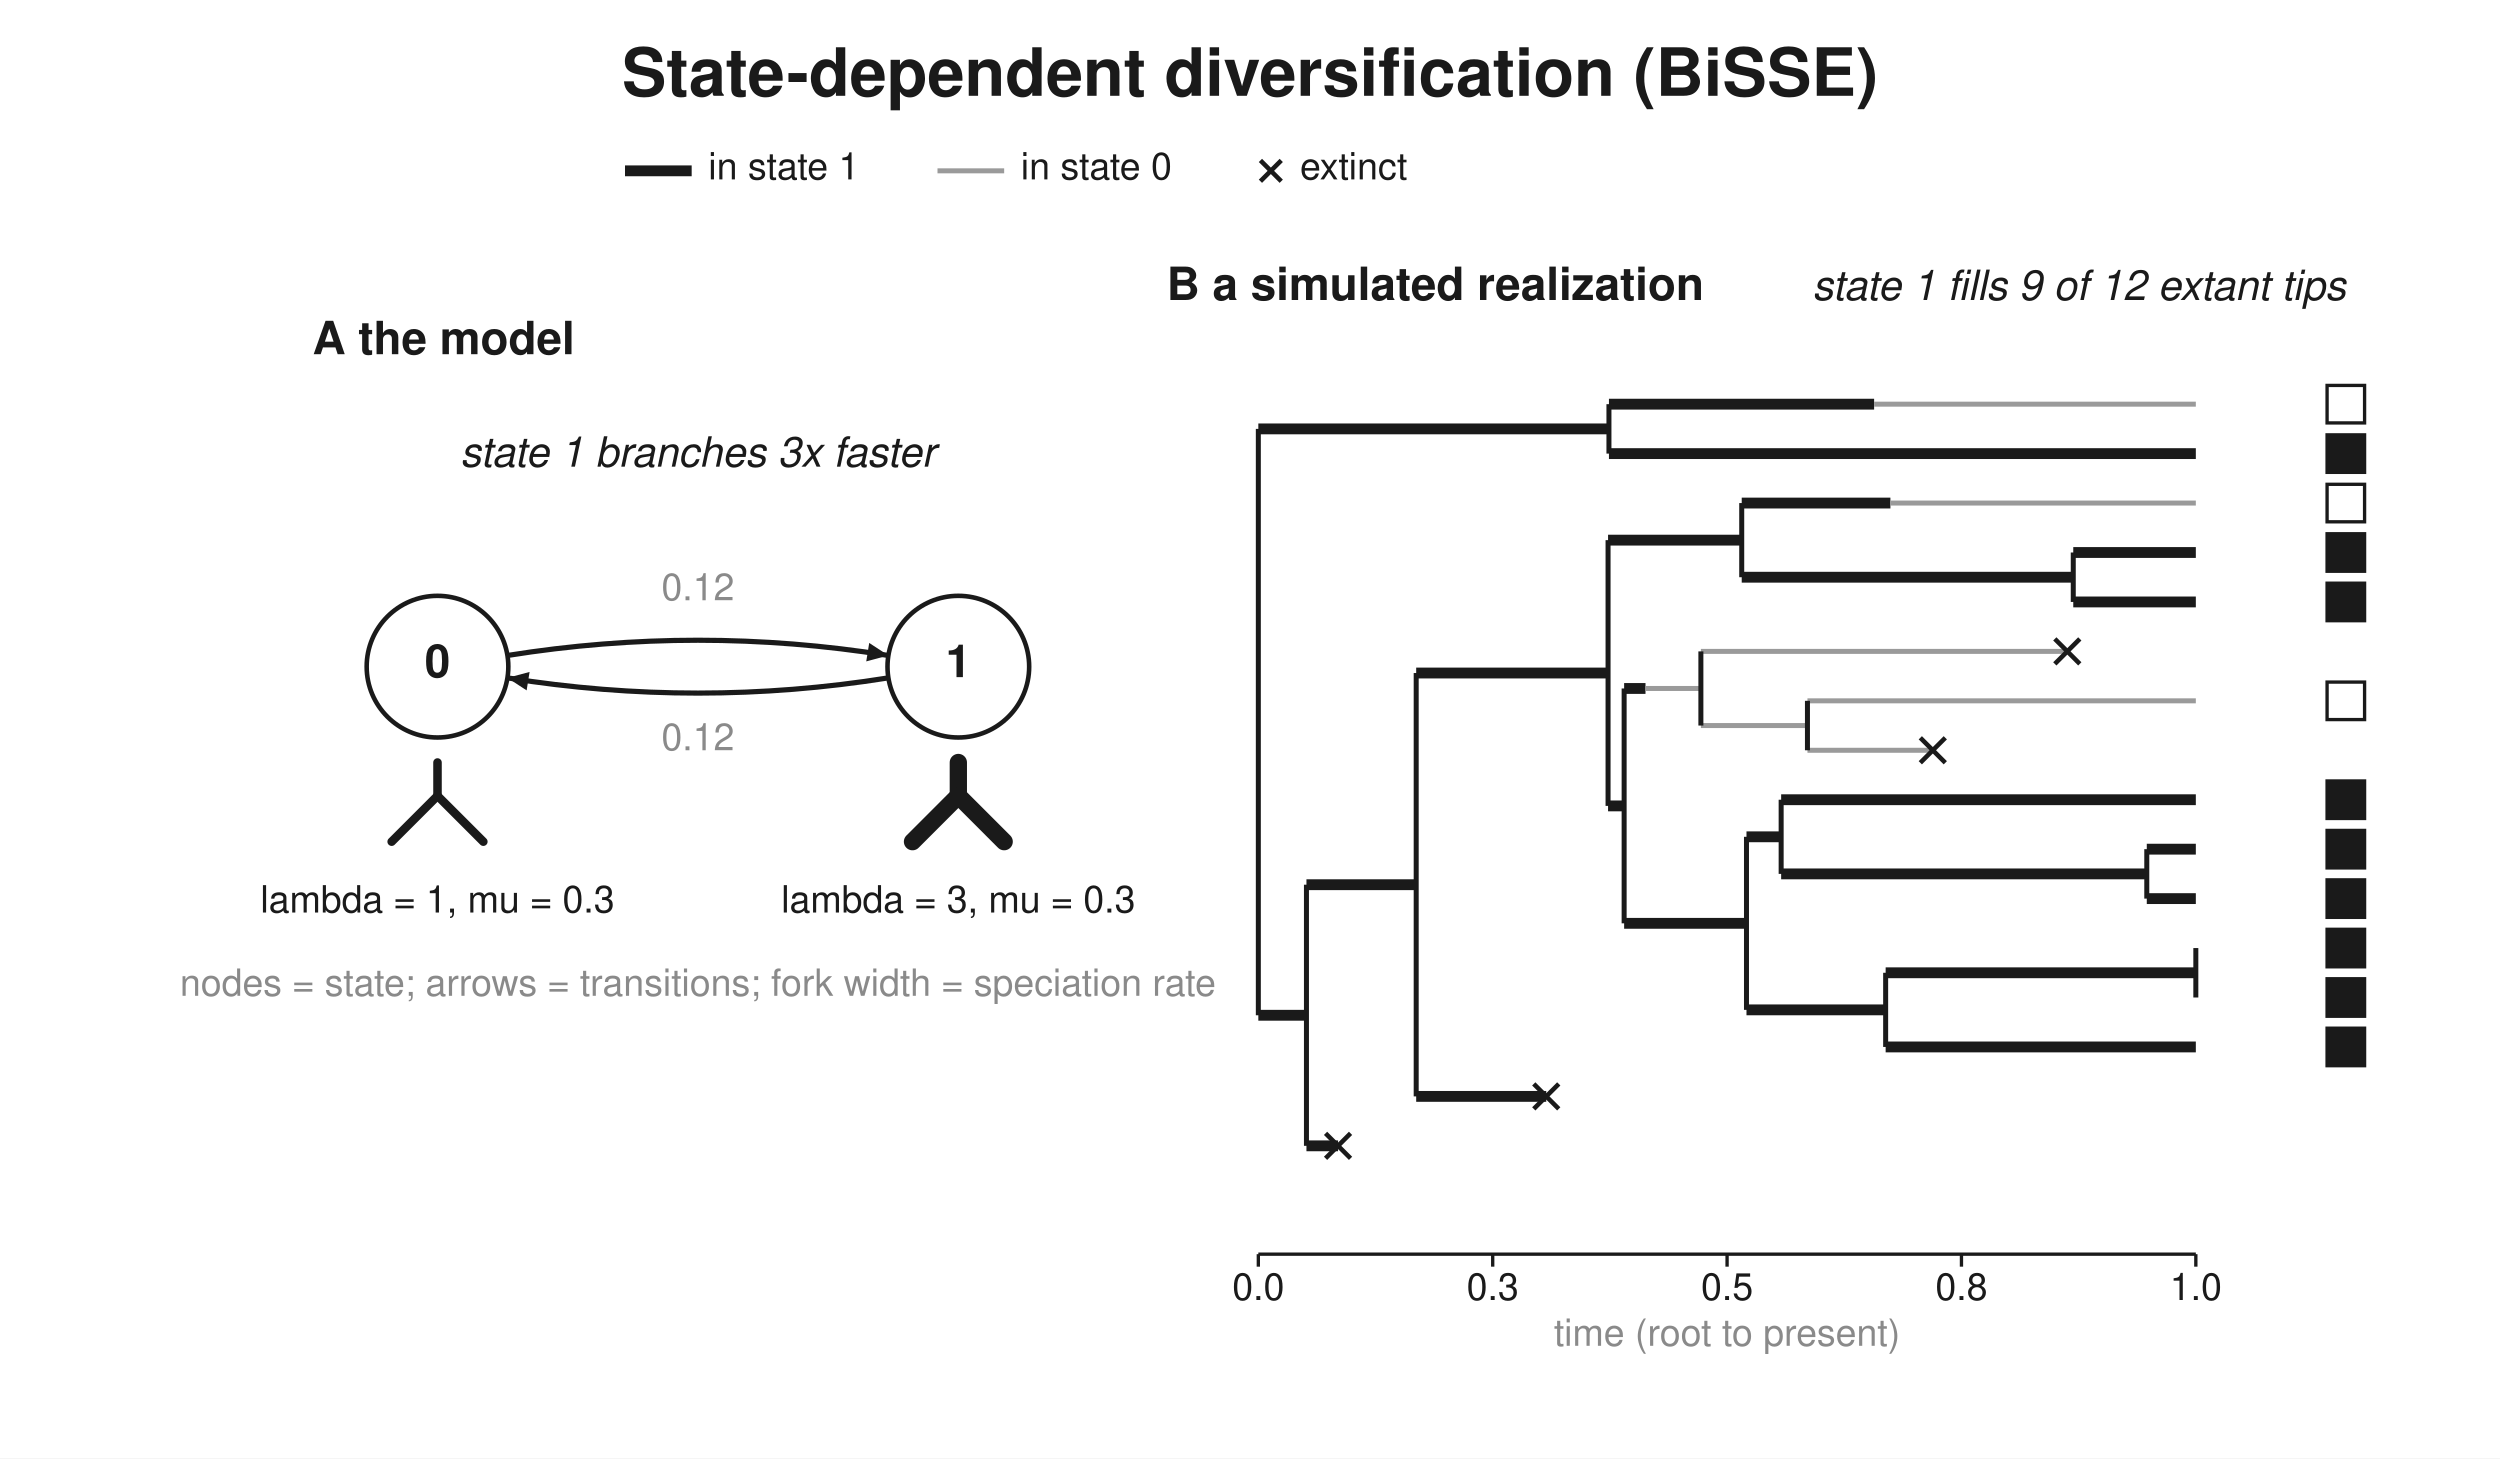
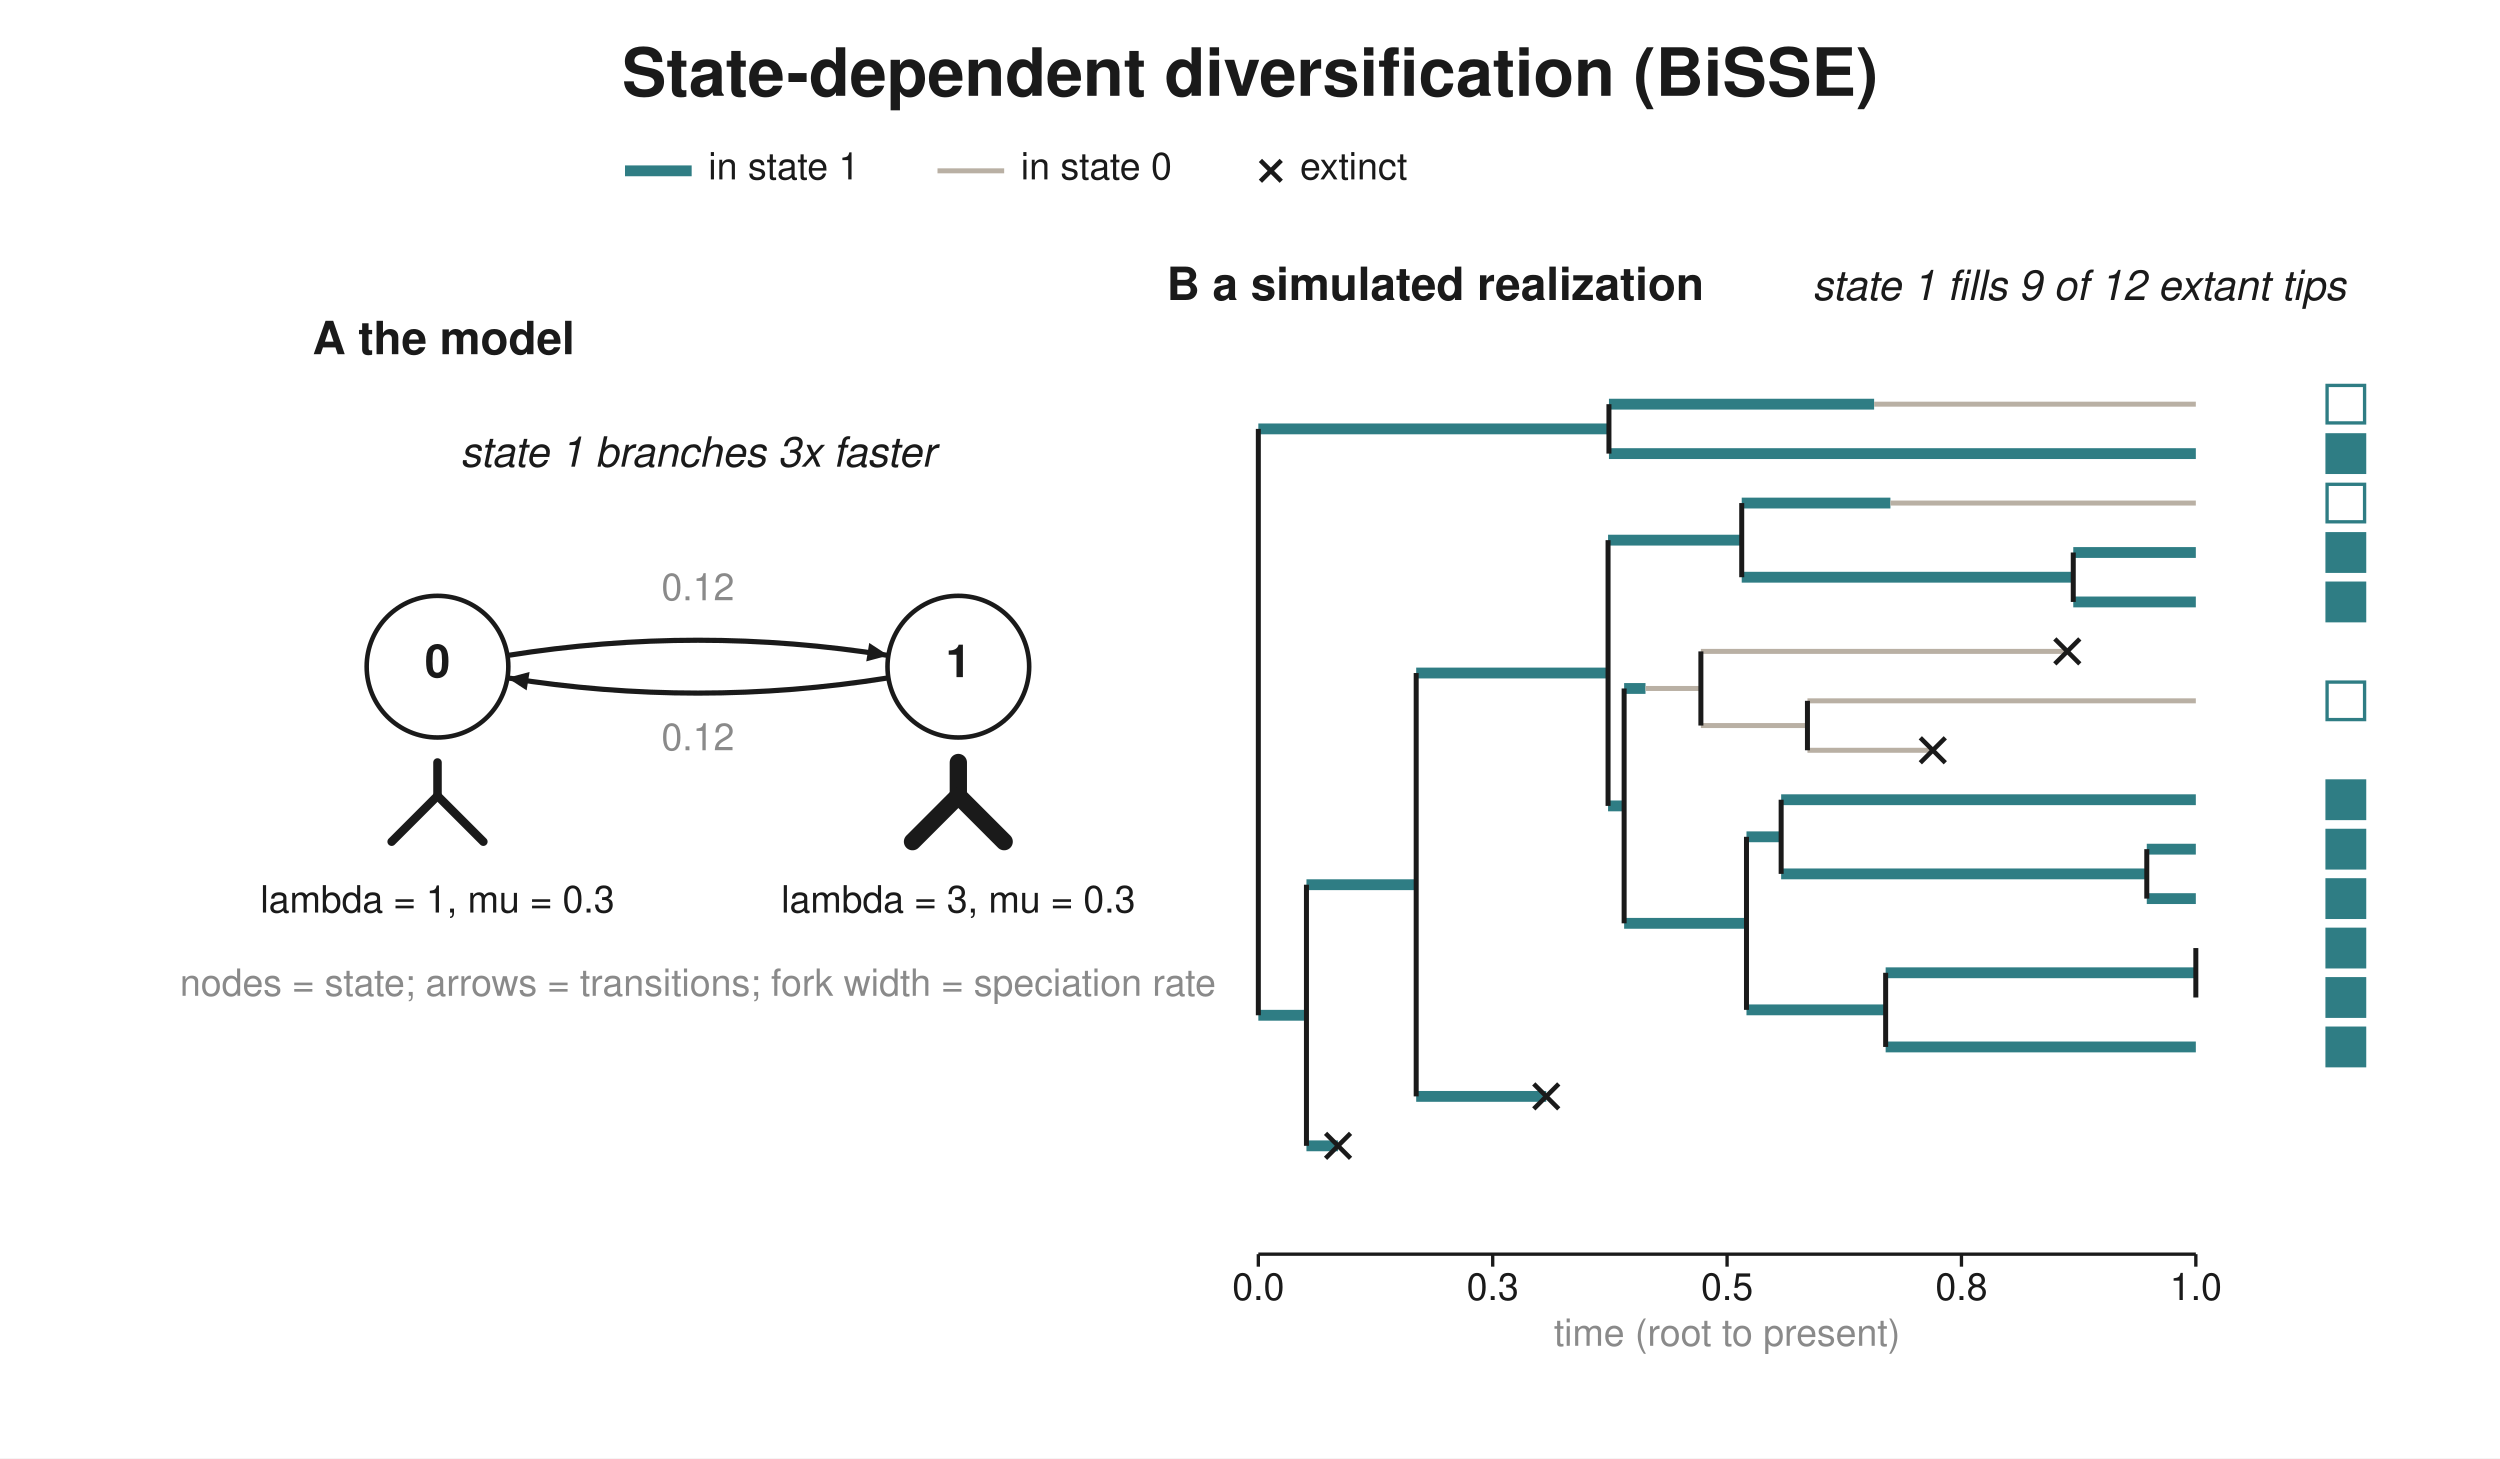
<svg xmlns="http://www.w3.org/2000/svg" width="1200" height="700" viewBox="0 0 1200 700">
  <defs>
</defs>
  <rect x="0" y="0" width="1200" height="700" fill="white" />
  <text x="600.0" y="46" font-size="32" font-family="Helvetica" text-anchor="middle" font-weight="bold" fill="#1a1a1a">State-dependent diversification (BiSSE)</text>
-   <path d="M300.0,82 L332.0,82" stroke="#1a1a1a" stroke-width="5.2" />
+   <path d="M300.0,82 L332.0,82" stroke="#2f7d84" stroke-width="5.2" />
  <text x="340.0" y="82" font-size="18" font-family="Helvetica" text-anchor="start" dominant-baseline="central" fill="#1a1a1a">in state 1</text>
-   <path d="M450.0,82 L482.0,82" stroke="#9a9a9a" stroke-width="2.4" />
+   <path d="M450.0,82 L482.0,82" stroke="#b9b0a4" stroke-width="2.4" />
  <text x="490.0" y="82" font-size="18" font-family="Helvetica" text-anchor="start" dominant-baseline="central" fill="#1a1a1a">in state 0</text>
  <path d="M605.0,77.0 L615.0,87.0" stroke="#1a1a1a" stroke-width="2.2" />
  <path d="M605.0,87.0 L615.0,77.0" stroke="#1a1a1a" stroke-width="2.2" />
  <text x="624.0" y="82" font-size="18" font-family="Helvetica" text-anchor="start" dominant-baseline="central" fill="#1a1a1a">extinct</text>
  <text x="150" y="170" font-size="22" font-family="Helvetica" text-anchor="start" fill="#1a1a1a" font-weight="bold">A   the model</text>
  <path d="M243.573,314.628 Q335.0,300.0,426.427,314.628" fill="none" stroke="#1a1a1a" stroke-width="2.482" stroke-linecap="round" />
  <path d="M426.427,314.628 L415.801,317.471 L417.218,308.612 Z" fill="#1a1a1a" />
  <text x="335.0" y="284.0" font-size="18" font-family="Helvetica" text-anchor="middle" dominant-baseline="central" fill="#8a8a8a">0.12</text>
  <path d="M426.427,325.372 Q335.0,340.0,243.573,325.372" fill="none" stroke="#1a1a1a" stroke-width="2.482" stroke-linecap="round" />
  <path d="M243.573,325.372 L254.199,322.529 L252.782,331.388 Z" fill="#1a1a1a" />
  <text x="335.0" y="356.0" font-size="18" font-family="Helvetica" text-anchor="middle" dominant-baseline="central" fill="#8a8a8a">0.12</text>
  <circle cx="210" cy="320" r="34" fill="white" stroke="#1a1a1a" stroke-width="2.2" />
  <text x="210" y="320" font-size="22" font-family="Helvetica" text-anchor="middle" dominant-baseline="central" fill="#1a1a1a" font-weight="bold">0</text>
  <circle cx="460" cy="320" r="34" fill="white" stroke="#1a1a1a" stroke-width="2.2" />
  <text x="460" y="320" font-size="22" font-family="Helvetica" text-anchor="middle" dominant-baseline="central" fill="#1a1a1a" font-weight="bold">1</text>
  <path d="M210,366 L210,382" stroke="#1a1a1a" stroke-width="4.1" stroke-linecap="round" />
  <path d="M210,382 L188,404" stroke="#1a1a1a" stroke-width="4.1" stroke-linecap="round" />
  <path d="M210,382 L232,404" stroke="#1a1a1a" stroke-width="4.1" stroke-linecap="round" />
  <path d="M460,366 L460,382" stroke="#1a1a1a" stroke-width="8.3" stroke-linecap="round" />
  <path d="M460,382 L438,404" stroke="#1a1a1a" stroke-width="8.3" stroke-linecap="round" />
  <path d="M460,382 L482,404" stroke="#1a1a1a" stroke-width="8.3" stroke-linecap="round" />
  <text x="210" y="438" font-size="18" font-family="Helvetica" text-anchor="middle" fill="#1a1a1a">lambda = 1,  mu = 0.3</text>
  <text x="460" y="438" font-size="18" font-family="Helvetica" text-anchor="middle" fill="#1a1a1a">lambda = 3,  mu = 0.3</text>
  <text x="335.0" y="478" font-size="18" font-family="Helvetica" text-anchor="middle" fill="#8a8a8a">nodes = state;  arrows = transitions;  fork width = speciation rate</text>
  <text x="335.0" y="224" font-size="20" font-family="Helvetica" text-anchor="middle" fill="#1a1a1a" font-style="italic">state 1 branches 3x faster</text>
  <text x="560" y="144" font-size="22" font-family="Helvetica" text-anchor="start" fill="#1a1a1a" font-weight="bold">B   a simulated realization</text>
  <text x="1126" y="144" font-size="20" font-family="Helvetica" text-anchor="end" fill="#1a1a1a" font-style="italic">state 1 fills 9 of 12 extant tips</text>
-   <path d="M604.0,205.867 L772.293,205.867" stroke="#1a1a1a" stroke-width="5.2" stroke-linecap="butt" />
-   <path d="M604.0,487.329 L627.095,487.329" stroke="#1a1a1a" stroke-width="5.2" stroke-linecap="butt" />
-   <path d="M772.293,194.0 L899.576,194.0" stroke="#1a1a1a" stroke-width="5.2" stroke-linecap="butt" />
-   <path d="M899.576,194.0 L1054.0,194.0" stroke="#9a9a9a" stroke-width="2.4" stroke-linecap="butt" />
-   <path d="M772.293,217.733 L1054.0,217.733" stroke="#1a1a1a" stroke-width="5.2" stroke-linecap="butt" />
-   <path d="M627.095,424.658 L679.77,424.658" stroke="#1a1a1a" stroke-width="5.2" stroke-linecap="butt" />
-   <path d="M627.095,550.0 L642.264,550.0" stroke="#1a1a1a" stroke-width="5.2" stroke-linecap="butt" />
+   <path d="M604.0,205.867 L772.293,205.867" stroke="#2f7d84" stroke-width="5.2" stroke-linecap="butt" />
+   <path d="M604.0,487.329 L627.095,487.329" stroke="#2f7d84" stroke-width="5.2" stroke-linecap="butt" />
+   <path d="M772.293,194.0 L899.576,194.0" stroke="#2f7d84" stroke-width="5.2" stroke-linecap="butt" />
+   <path d="M899.576,194.0 L1054.0,194.0" stroke="#b9b0a4" stroke-width="2.4" stroke-linecap="butt" />
+   <path d="M772.293,217.733 L1054.0,217.733" stroke="#2f7d84" stroke-width="5.2" stroke-linecap="butt" />
+   <path d="M627.095,424.658 L679.77,424.658" stroke="#2f7d84" stroke-width="5.2" stroke-linecap="butt" />
+   <path d="M627.095,550.0 L642.264,550.0" stroke="#2f7d84" stroke-width="5.2" stroke-linecap="butt" />
  <path d="M636.264,544.0 L648.264,556.0" stroke="#1a1a1a" stroke-width="2.2" />
  <path d="M636.264,556.0 L648.264,544.0" stroke="#1a1a1a" stroke-width="2.2" />
-   <path d="M679.77,323.05 L771.866,323.05" stroke="#1a1a1a" stroke-width="5.2" stroke-linecap="butt" />
-   <path d="M679.77,526.267 L742.204,526.267" stroke="#1a1a1a" stroke-width="5.2" stroke-linecap="butt" />
+   <path d="M679.77,323.05 L771.866,323.05" stroke="#2f7d84" stroke-width="5.2" stroke-linecap="butt" />
+   <path d="M679.77,526.267 L742.204,526.267" stroke="#2f7d84" stroke-width="5.2" stroke-linecap="butt" />
  <path d="M736.204,520.267 L748.204,532.267" stroke="#1a1a1a" stroke-width="2.2" />
  <path d="M736.204,532.267 L748.204,520.267" stroke="#1a1a1a" stroke-width="2.2" />
-   <path d="M771.866,259.267 L836.027,259.267" stroke="#1a1a1a" stroke-width="5.2" stroke-linecap="butt" />
-   <path d="M771.866,386.833 L779.581,386.833" stroke="#1a1a1a" stroke-width="5.2" stroke-linecap="butt" />
-   <path d="M836.027,241.467 L907.396,241.467" stroke="#1a1a1a" stroke-width="5.2" stroke-linecap="butt" />
-   <path d="M907.396,241.467 L1054.0,241.467" stroke="#9a9a9a" stroke-width="2.4" stroke-linecap="butt" />
-   <path d="M836.027,277.067 L995.166,277.067" stroke="#1a1a1a" stroke-width="5.2" stroke-linecap="butt" />
-   <path d="M779.581,330.467 L789.84,330.467" stroke="#1a1a1a" stroke-width="5.2" stroke-linecap="butt" />
-   <path d="M789.84,330.467 L816.423,330.467" stroke="#9a9a9a" stroke-width="2.4" stroke-linecap="butt" />
-   <path d="M779.581,443.2 L838.31,443.2" stroke="#1a1a1a" stroke-width="5.2" stroke-linecap="butt" />
-   <path d="M995.166,265.2 L1054.0,265.2" stroke="#1a1a1a" stroke-width="5.2" stroke-linecap="butt" />
-   <path d="M995.166,288.933 L1054.0,288.933" stroke="#1a1a1a" stroke-width="5.2" stroke-linecap="butt" />
-   <path d="M816.423,312.667 L992.307,312.667" stroke="#9a9a9a" stroke-width="2.4" stroke-linecap="butt" />
+   <path d="M771.866,259.267 L836.027,259.267" stroke="#2f7d84" stroke-width="5.2" stroke-linecap="butt" />
+   <path d="M771.866,386.833 L779.581,386.833" stroke="#2f7d84" stroke-width="5.2" stroke-linecap="butt" />
+   <path d="M836.027,241.467 L907.396,241.467" stroke="#2f7d84" stroke-width="5.2" stroke-linecap="butt" />
+   <path d="M907.396,241.467 L1054.0,241.467" stroke="#b9b0a4" stroke-width="2.4" stroke-linecap="butt" />
+   <path d="M836.027,277.067 L995.166,277.067" stroke="#2f7d84" stroke-width="5.2" stroke-linecap="butt" />
+   <path d="M779.581,330.467 L789.84,330.467" stroke="#2f7d84" stroke-width="5.2" stroke-linecap="butt" />
+   <path d="M789.84,330.467 L816.423,330.467" stroke="#b9b0a4" stroke-width="2.4" stroke-linecap="butt" />
+   <path d="M779.581,443.2 L838.31,443.2" stroke="#2f7d84" stroke-width="5.2" stroke-linecap="butt" />
+   <path d="M995.166,265.2 L1054.0,265.2" stroke="#2f7d84" stroke-width="5.2" stroke-linecap="butt" />
+   <path d="M995.166,288.933 L1054.0,288.933" stroke="#2f7d84" stroke-width="5.2" stroke-linecap="butt" />
+   <path d="M816.423,312.667 L992.307,312.667" stroke="#b9b0a4" stroke-width="2.4" stroke-linecap="butt" />
  <path d="M986.307,306.667 L998.307,318.667" stroke="#1a1a1a" stroke-width="2.2" />
  <path d="M986.307,318.667 L998.307,306.667" stroke="#1a1a1a" stroke-width="2.2" />
-   <path d="M816.423,348.267 L867.575,348.267" stroke="#9a9a9a" stroke-width="2.4" stroke-linecap="butt" />
-   <path d="M838.31,401.667 L854.951,401.667" stroke="#1a1a1a" stroke-width="5.2" stroke-linecap="butt" />
-   <path d="M838.31,484.733 L905.111,484.733" stroke="#1a1a1a" stroke-width="5.2" stroke-linecap="butt" />
-   <path d="M867.575,336.4 L1054.0,336.4" stroke="#9a9a9a" stroke-width="2.4" stroke-linecap="butt" />
-   <path d="M867.575,360.133 L927.746,360.133" stroke="#9a9a9a" stroke-width="2.4" stroke-linecap="butt" />
+   <path d="M816.423,348.267 L867.575,348.267" stroke="#b9b0a4" stroke-width="2.4" stroke-linecap="butt" />
+   <path d="M838.31,401.667 L854.951,401.667" stroke="#2f7d84" stroke-width="5.2" stroke-linecap="butt" />
+   <path d="M838.31,484.733 L905.111,484.733" stroke="#2f7d84" stroke-width="5.2" stroke-linecap="butt" />
+   <path d="M867.575,336.4 L1054.0,336.4" stroke="#b9b0a4" stroke-width="2.4" stroke-linecap="butt" />
+   <path d="M867.575,360.133 L927.746,360.133" stroke="#b9b0a4" stroke-width="2.4" stroke-linecap="butt" />
  <path d="M921.746,354.133 L933.746,366.133" stroke="#1a1a1a" stroke-width="2.2" />
  <path d="M921.746,366.133 L933.746,354.133" stroke="#1a1a1a" stroke-width="2.2" />
-   <path d="M854.951,383.867 L1054.0,383.867" stroke="#1a1a1a" stroke-width="5.2" stroke-linecap="butt" />
-   <path d="M854.951,419.467 L1030.455,419.467" stroke="#1a1a1a" stroke-width="5.2" stroke-linecap="butt" />
-   <path d="M905.111,466.933 L1054.0,466.933" stroke="#1a1a1a" stroke-width="5.2" stroke-linecap="butt" />
-   <path d="M905.111,502.533 L1054.0,502.533" stroke="#1a1a1a" stroke-width="5.2" stroke-linecap="butt" />
-   <path d="M1030.455,407.6 L1054.0,407.6" stroke="#1a1a1a" stroke-width="5.2" stroke-linecap="butt" />
-   <path d="M1030.455,431.333 L1054.0,431.333" stroke="#1a1a1a" stroke-width="5.2" stroke-linecap="butt" />
-   <path d="M1054.0,455.067 L1054.0,455.067" stroke="#1a1a1a" stroke-width="5.2" stroke-linecap="butt" />
-   <path d="M1054.0,478.8 L1054.0,478.8" stroke="#1a1a1a" stroke-width="5.2" stroke-linecap="butt" />
+   <path d="M854.951,383.867 L1054.0,383.867" stroke="#2f7d84" stroke-width="5.2" stroke-linecap="butt" />
+   <path d="M854.951,419.467 L1030.455,419.467" stroke="#2f7d84" stroke-width="5.2" stroke-linecap="butt" />
+   <path d="M905.111,466.933 L1054.0,466.933" stroke="#2f7d84" stroke-width="5.2" stroke-linecap="butt" />
+   <path d="M905.111,502.533 L1054.0,502.533" stroke="#2f7d84" stroke-width="5.2" stroke-linecap="butt" />
+   <path d="M1030.455,407.6 L1054.0,407.6" stroke="#2f7d84" stroke-width="5.2" stroke-linecap="butt" />
+   <path d="M1030.455,431.333 L1054.0,431.333" stroke="#2f7d84" stroke-width="5.2" stroke-linecap="butt" />
+   <path d="M1054.0,455.067 L1054.0,455.067" stroke="#2f7d84" stroke-width="5.2" stroke-linecap="butt" />
+   <path d="M1054.0,478.8 L1054.0,478.8" stroke="#2f7d84" stroke-width="5.2" stroke-linecap="butt" />
  <path d="M772.293,194.0 L772.293,217.733" stroke="#1a1a1a" stroke-width="2.4" />
  <path d="M995.166,265.2 L995.166,288.933" stroke="#1a1a1a" stroke-width="2.4" />
  <path d="M836.027,241.467 L836.027,277.067" stroke="#1a1a1a" stroke-width="2.4" />
  <path d="M867.575,336.4 L867.575,360.133" stroke="#1a1a1a" stroke-width="2.4" />
  <path d="M816.423,312.667 L816.423,348.267" stroke="#1a1a1a" stroke-width="2.4" />
  <path d="M1030.455,407.6 L1030.455,431.333" stroke="#1a1a1a" stroke-width="2.4" />
  <path d="M854.951,383.867 L854.951,419.467" stroke="#1a1a1a" stroke-width="2.4" />
  <path d="M1054.0,455.067 L1054.0,478.8" stroke="#1a1a1a" stroke-width="2.4" />
  <path d="M905.111,466.933 L905.111,502.533" stroke="#1a1a1a" stroke-width="2.4" />
  <path d="M838.31,401.667 L838.31,484.733" stroke="#1a1a1a" stroke-width="2.4" />
  <path d="M779.581,330.467 L779.581,443.2" stroke="#1a1a1a" stroke-width="2.4" />
  <path d="M771.866,259.267 L771.866,386.833" stroke="#1a1a1a" stroke-width="2.4" />
  <path d="M679.77,323.05 L679.77,526.267" stroke="#1a1a1a" stroke-width="2.4" />
  <path d="M627.095,424.658 L627.095,550.0" stroke="#1a1a1a" stroke-width="2.4" />
  <path d="M604.0,205.867 L604.0,487.329" stroke="#1a1a1a" stroke-width="2.4" />
-   <rect x="1117" y="185.0" width="18" height="18" fill="white" stroke="#1a1a1a" stroke-width="1.6" />
-   <rect x="1117" y="208.733" width="18" height="18" fill="#1a1a1a" stroke="#1a1a1a" stroke-width="1.6" />
-   <rect x="1117" y="232.467" width="18" height="18" fill="white" stroke="#1a1a1a" stroke-width="1.6" />
-   <rect x="1117" y="256.2" width="18" height="18" fill="#1a1a1a" stroke="#1a1a1a" stroke-width="1.6" />
-   <rect x="1117" y="279.933" width="18" height="18" fill="#1a1a1a" stroke="#1a1a1a" stroke-width="1.6" />
-   <rect x="1117" y="327.4" width="18" height="18" fill="white" stroke="#1a1a1a" stroke-width="1.6" />
-   <rect x="1117" y="374.867" width="18" height="18" fill="#1a1a1a" stroke="#1a1a1a" stroke-width="1.6" />
-   <rect x="1117" y="398.6" width="18" height="18" fill="#1a1a1a" stroke="#1a1a1a" stroke-width="1.6" />
-   <rect x="1117" y="422.333" width="18" height="18" fill="#1a1a1a" stroke="#1a1a1a" stroke-width="1.6" />
-   <rect x="1117" y="446.067" width="18" height="18" fill="#1a1a1a" stroke="#1a1a1a" stroke-width="1.6" />
-   <rect x="1117" y="469.8" width="18" height="18" fill="#1a1a1a" stroke="#1a1a1a" stroke-width="1.6" />
-   <rect x="1117" y="493.533" width="18" height="18" fill="#1a1a1a" stroke="#1a1a1a" stroke-width="1.6" />
+   <rect x="1117" y="185.0" width="18" height="18" fill="white" stroke="#2f7d84" stroke-width="1.6" />
+   <rect x="1117" y="208.733" width="18" height="18" fill="#2f7d84" stroke="#2f7d84" stroke-width="1.6" />
+   <rect x="1117" y="232.467" width="18" height="18" fill="white" stroke="#2f7d84" stroke-width="1.6" />
+   <rect x="1117" y="256.2" width="18" height="18" fill="#2f7d84" stroke="#2f7d84" stroke-width="1.6" />
+   <rect x="1117" y="279.933" width="18" height="18" fill="#2f7d84" stroke="#2f7d84" stroke-width="1.6" />
+   <rect x="1117" y="327.4" width="18" height="18" fill="white" stroke="#2f7d84" stroke-width="1.6" />
+   <rect x="1117" y="374.867" width="18" height="18" fill="#2f7d84" stroke="#2f7d84" stroke-width="1.6" />
+   <rect x="1117" y="398.6" width="18" height="18" fill="#2f7d84" stroke="#2f7d84" stroke-width="1.6" />
+   <rect x="1117" y="422.333" width="18" height="18" fill="#2f7d84" stroke="#2f7d84" stroke-width="1.6" />
+   <rect x="1117" y="446.067" width="18" height="18" fill="#2f7d84" stroke="#2f7d84" stroke-width="1.6" />
+   <rect x="1117" y="469.8" width="18" height="18" fill="#2f7d84" stroke="#2f7d84" stroke-width="1.6" />
+   <rect x="1117" y="493.533" width="18" height="18" fill="#2f7d84" stroke="#2f7d84" stroke-width="1.6" />
  <path d="M604.0,602 L1054.0,602" stroke="#1a1a1a" stroke-width="1.6" />
  <path d="M604.0,602 L604.0,608" stroke="#1a1a1a" stroke-width="1.6" />
  <text x="604.0" y="624" font-size="18" font-family="Helvetica" text-anchor="middle" fill="#1a1a1a">0.0</text>
  <path d="M716.5,602 L716.5,608" stroke="#1a1a1a" stroke-width="1.6" />
  <text x="716.5" y="624" font-size="18" font-family="Helvetica" text-anchor="middle" fill="#1a1a1a">0.3</text>
  <path d="M829.0,602 L829.0,608" stroke="#1a1a1a" stroke-width="1.6" />
  <text x="829.0" y="624" font-size="18" font-family="Helvetica" text-anchor="middle" fill="#1a1a1a">0.5</text>
  <path d="M941.5,602 L941.5,608" stroke="#1a1a1a" stroke-width="1.6" />
  <text x="941.5" y="624" font-size="18" font-family="Helvetica" text-anchor="middle" fill="#1a1a1a">0.8</text>
  <path d="M1054.0,602 L1054.0,608" stroke="#1a1a1a" stroke-width="1.6" />
  <text x="1054.0" y="624" font-size="18" font-family="Helvetica" text-anchor="middle" fill="#1a1a1a">1.0</text>
  <text x="829.0" y="646" font-size="18" font-family="Helvetica" text-anchor="middle" fill="#8a8a8a">time (root to present)</text>
</svg>
